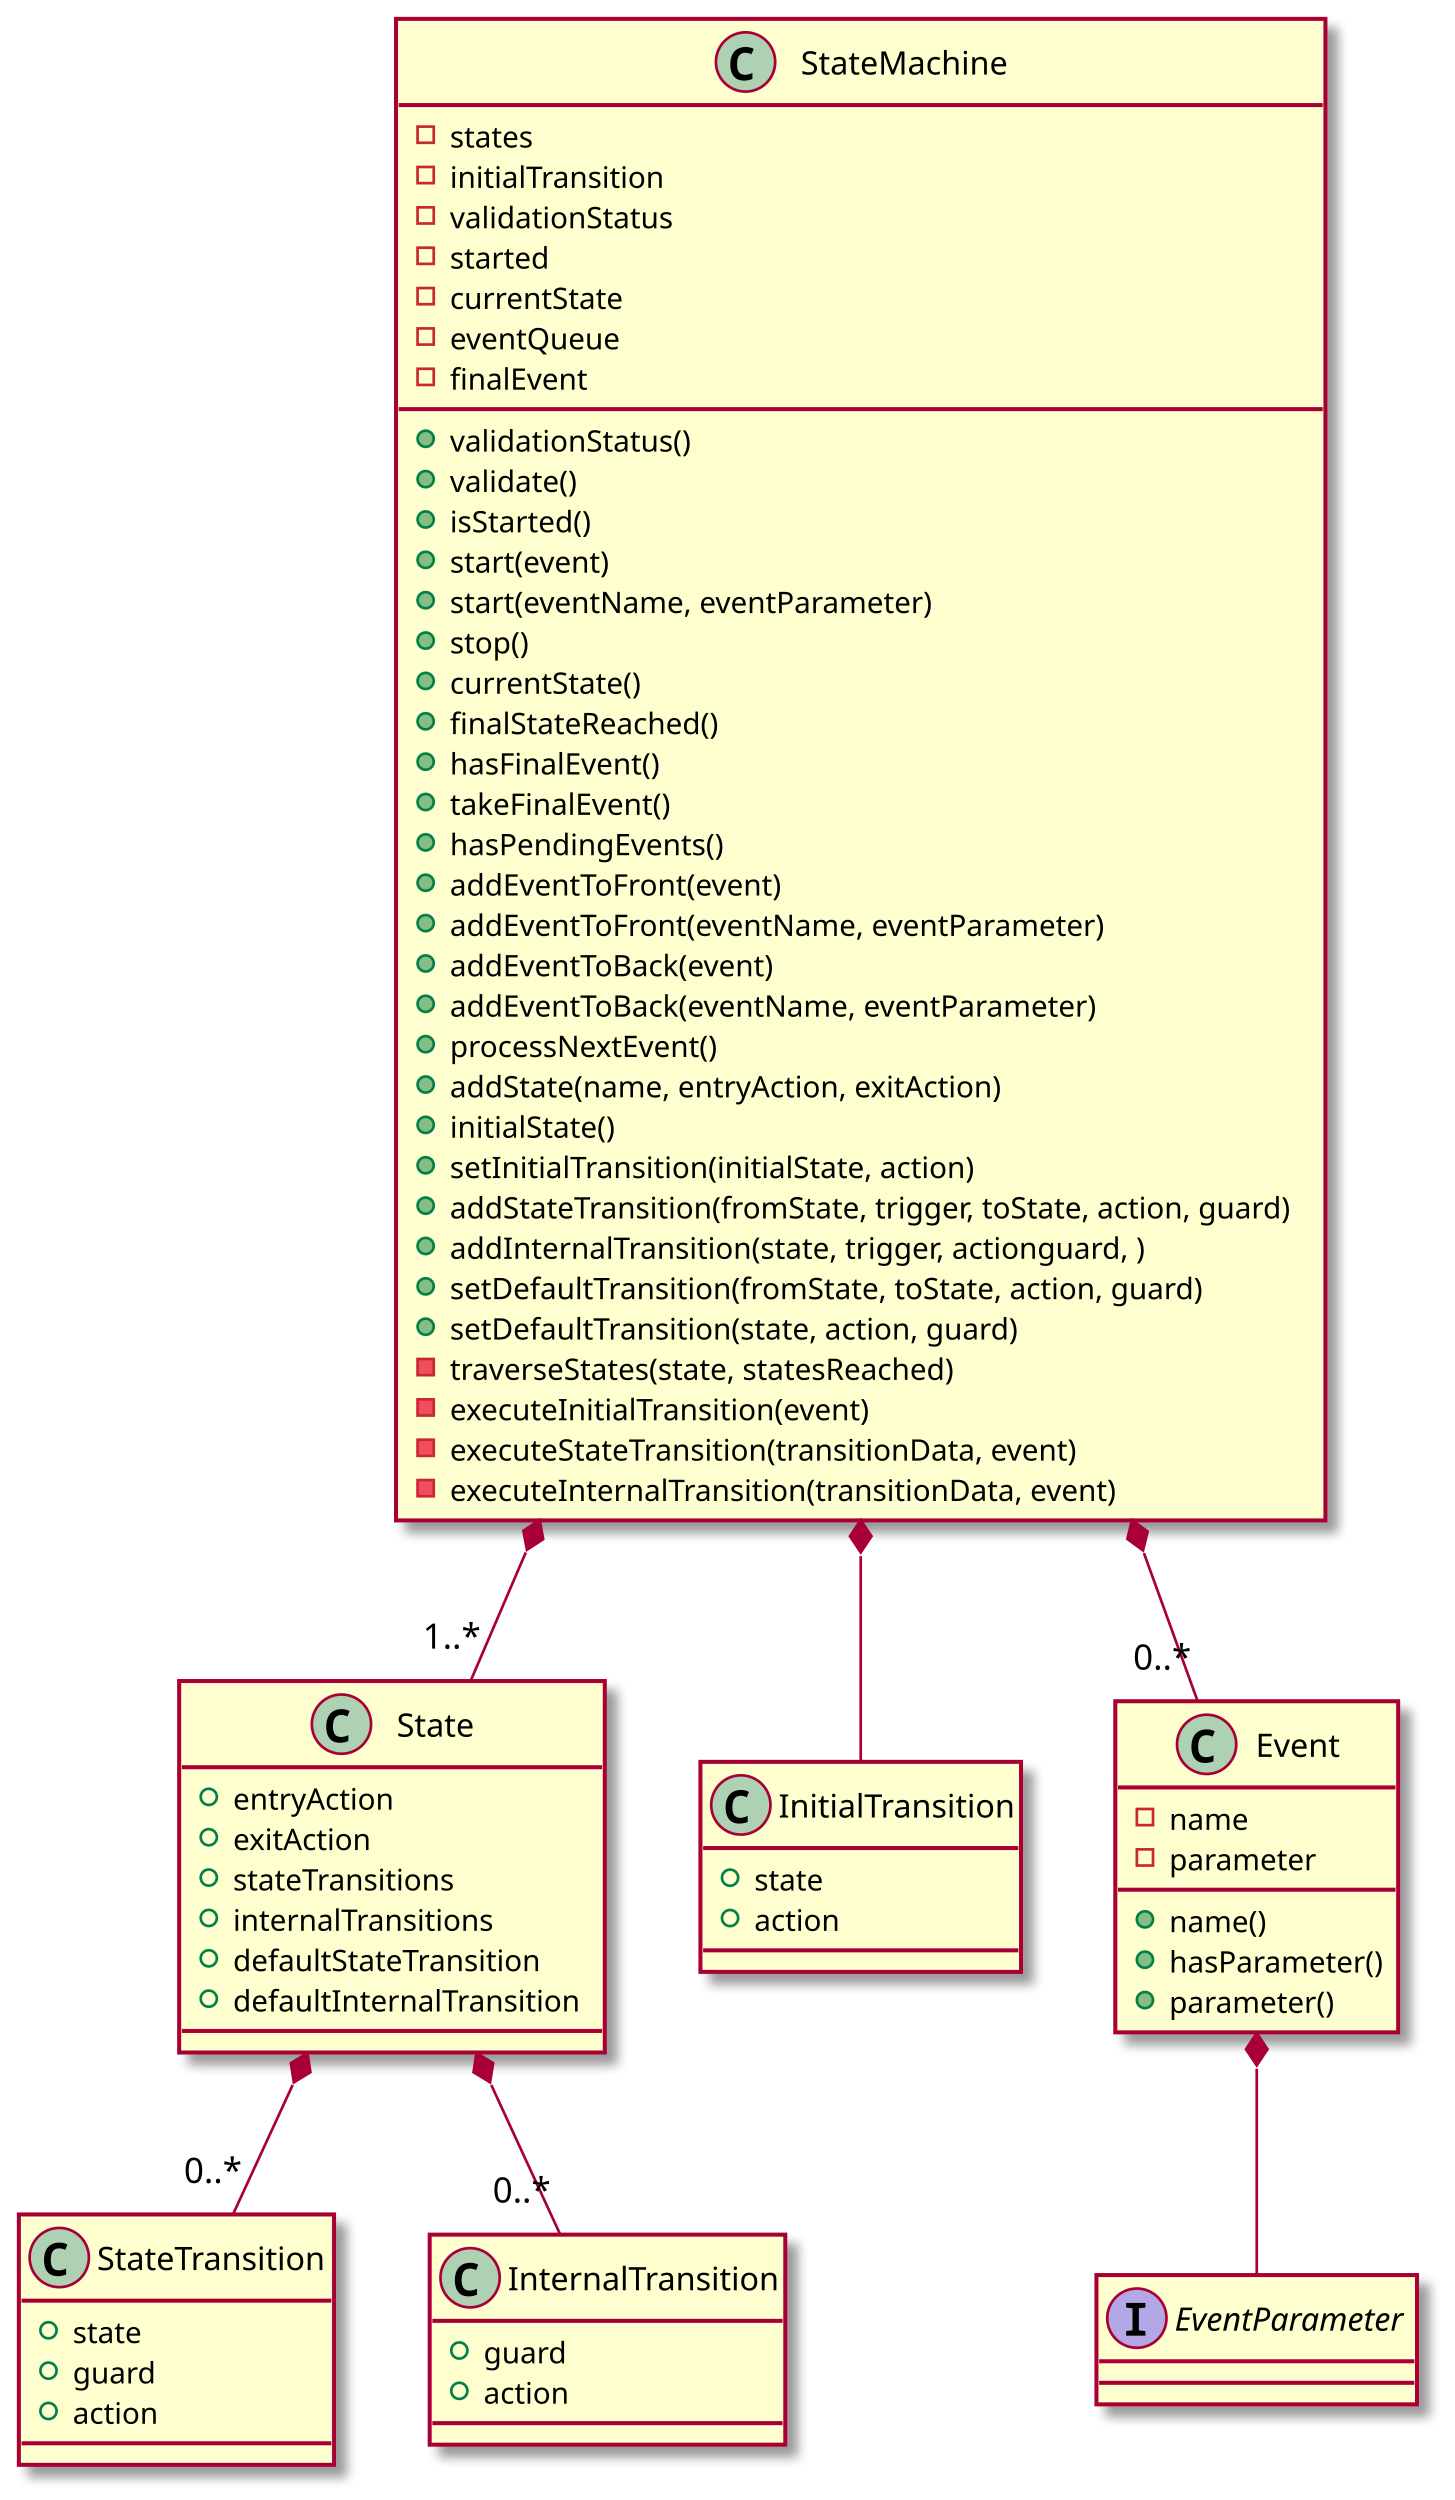
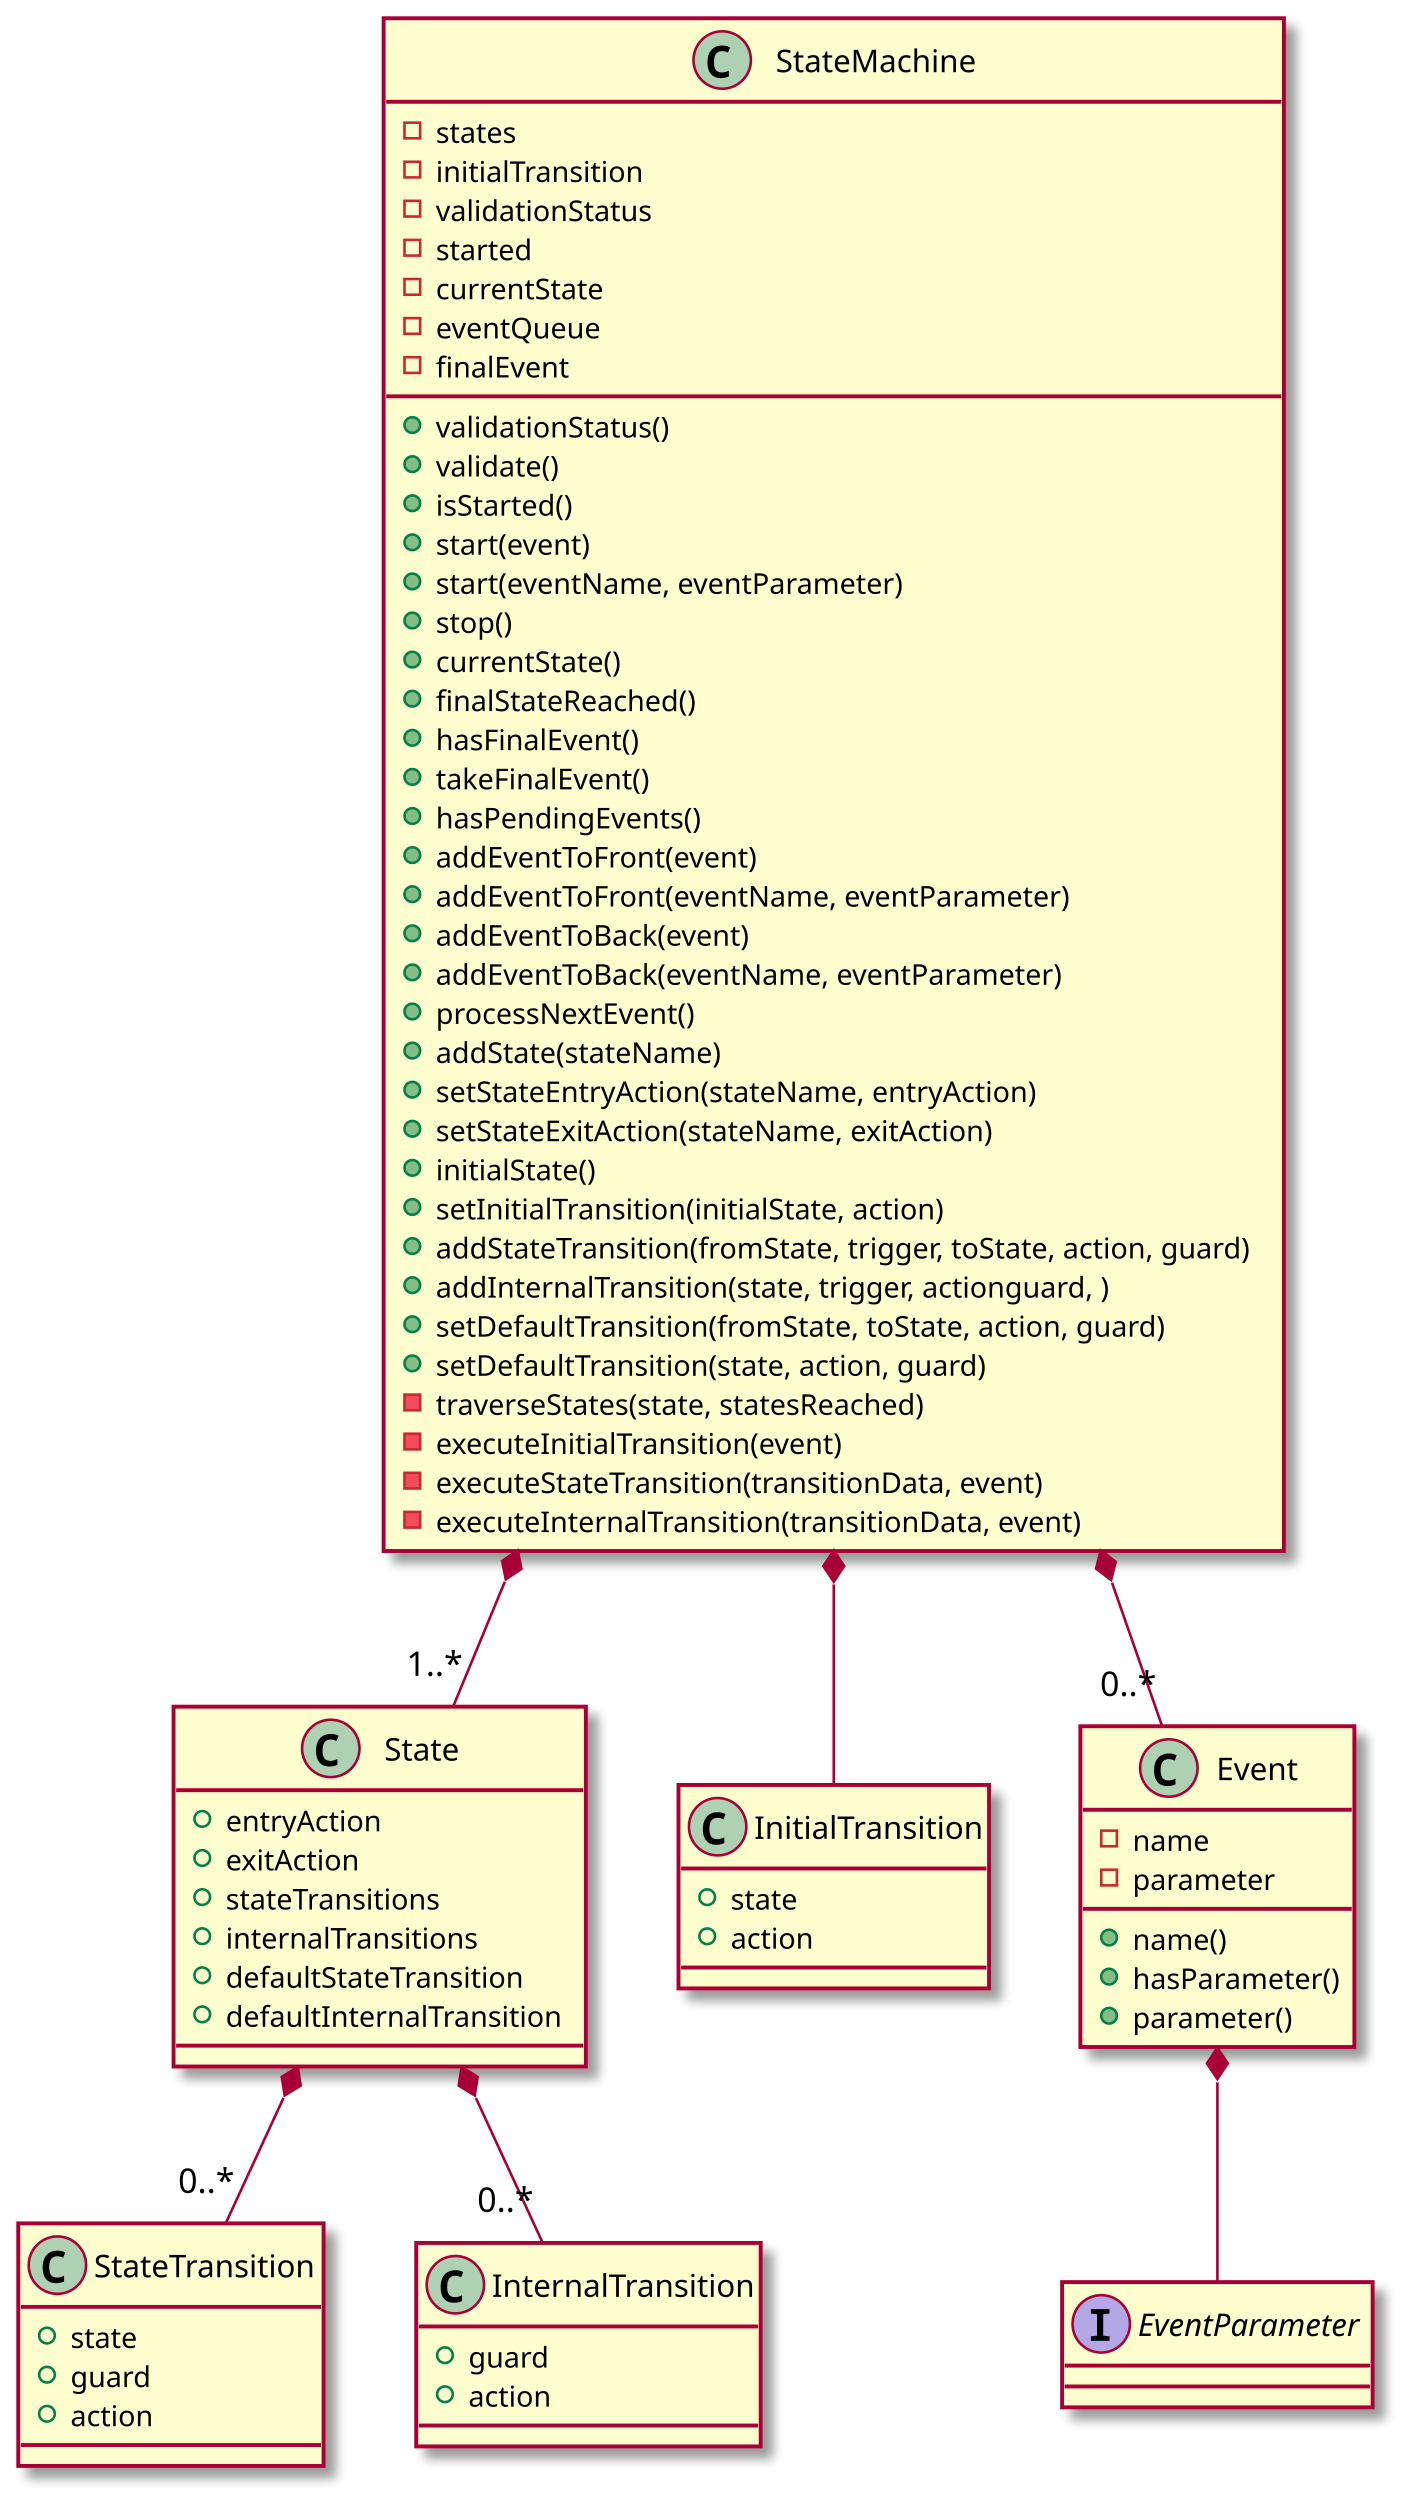
- <svg xmlns="http://www.w3.org/2000/svg" contentScriptType="application/ecmascript" contentStyleType="text/css" height="928px" preserveAspectRatio="none" style="width:540px;height:928px;" version="1.1" viewBox="0 0 540 928" width="540px" zoomAndPan="magnify">
+ <svg xmlns="http://www.w3.org/2000/svg" contentScriptType="application/ecmascript" contentStyleType="text/css" height="958px" preserveAspectRatio="none" style="width:540px;height:958px;" version="1.1" viewBox="0 0 540 958" width="540px" zoomAndPan="magnify">
  <defs>
-     <filter height="300%" id="f1at1z6pu5xuv1" width="300%" x="-1" y="-1">
+     <filter height="300%" id="fbtyl6fvvre0" width="300%" x="-1" y="-1">
      <feGaussianBlur result="blurOut" stdDeviation="2.0" />
      <feColorMatrix in="blurOut" result="blurOut2" type="matrix" values="0 0 0 0 0 0 0 0 0 0 0 0 0 0 0 0 0 0 .4 0" />
      <feOffset dx="4.0" dy="4.0" in="blurOut2" result="blurOut3" />
      <feBlend in="SourceGraphic" in2="blurOut3" mode="normal" />
    </filter>
  </defs>
  <g>
-     <rect codeLine="10" fill="#FEFECE" filter="url(#f1at1z6pu5xuv1)" height="557.384" id="StateMachine" style="stroke:#A80036;stroke-width:1.5;" width="345" x="147" y="7" />
+     <rect codeLine="10" fill="#FEFECE" filter="url(#fbtyl6fvvre0)" height="587.348" id="StateMachine" style="stroke:#A80036;stroke-width:1.5;" width="345" x="147" y="7" />
    <ellipse cx="276.75" cy="23" fill="#ADD1B2" rx="11" ry="11" style="stroke:#A80036;stroke-width:1.0;" />
    <path d="M276.219,29.922 Q274.469,29.922 273.328,29.188 Q272.203,28.438 271.641,27.094 Q271.094,25.734 271.094,23.938 Q271.094,21.906 271.75,20.453 Q272.406,19 273.688,18.219 Q274.969,17.438 276.844,17.438 Q277.734,17.438 278.406,17.625 Q279.078,17.797 279.766,18.141 L278.953,20.156 Q278.328,19.844 277.781,19.719 Q277.25,19.594 276.766,19.594 Q275.594,19.594 274.891,20.125 Q274.188,20.656 273.891,21.609 Q273.594,22.562 273.594,23.828 Q273.594,25.844 274.312,26.812 Q275.031,27.766 276.625,27.766 Q277.219,27.766 277.844,27.609 Q278.469,27.453 279.297,27.078 L279.297,29.297 Q278.562,29.609 277.766,29.766 Q276.984,29.922 276.219,29.922 Z " fill="#000000" />
    <text fill="#000000" font-family="sans-serif" font-size="12" lengthAdjust="spacing" textLength="77" x="297.25" y="27.656">StateMachine</text>
    <line style="stroke:#A80036;stroke-width:1.5;" x1="148" x2="491" y1="39" y2="39" />
    <rect fill="none" height="6" style="stroke:#C82930;stroke-width:1.0;" width="6" x="155" y="47" />
    <text fill="#000000" font-family="sans-serif" font-size="11" lengthAdjust="spacing" textLength="30" x="167" y="54.759">states</text>
    <rect fill="none" height="6" style="stroke:#C82930;stroke-width:1.0;" width="6" x="155" y="61.982" />
    <text fill="#000000" font-family="sans-serif" font-size="11" lengthAdjust="spacing" textLength="82" x="167" y="69.741">initialTransition</text>
    <rect fill="none" height="6" style="stroke:#C82930;stroke-width:1.0;" width="6" x="155" y="76.964" />
    <text fill="#000000" font-family="sans-serif" font-size="11" lengthAdjust="spacing" textLength="84" x="167" y="84.723">validationStatus</text>
    <rect fill="none" height="6" style="stroke:#C82930;stroke-width:1.0;" width="6" x="155" y="91.946" />
    <text fill="#000000" font-family="sans-serif" font-size="11" lengthAdjust="spacing" textLength="37" x="167" y="99.705">started</text>
    <rect fill="none" height="6" style="stroke:#C82930;stroke-width:1.0;" width="6" x="155" y="106.928" />
    <text fill="#000000" font-family="sans-serif" font-size="11" lengthAdjust="spacing" textLength="65" x="167" y="114.686">currentState</text>
    <rect fill="none" height="6" style="stroke:#C82930;stroke-width:1.0;" width="6" x="155" y="121.909" />
    <text fill="#000000" font-family="sans-serif" font-size="11" lengthAdjust="spacing" textLength="64" x="167" y="129.668">eventQueue</text>
    <rect fill="none" height="6" style="stroke:#C82930;stroke-width:1.0;" width="6" x="155" y="136.891" />
    <text fill="#000000" font-family="sans-serif" font-size="11" lengthAdjust="spacing" textLength="52" x="167" y="144.65">finalEvent</text>
    <line style="stroke:#A80036;stroke-width:1.5;" x1="148" x2="491" y1="151.873" y2="151.873" />
    <ellipse cx="158" cy="162.873" fill="#84BE84" rx="3" ry="3" style="stroke:#038048;stroke-width:1.0;" />
    <text fill="#000000" font-family="sans-serif" font-size="11" lengthAdjust="spacing" textLength="90" x="167" y="167.632">validationStatus()</text>
    <ellipse cx="158" cy="177.855" fill="#84BE84" rx="3" ry="3" style="stroke:#038048;stroke-width:1.0;" />
    <text fill="#000000" font-family="sans-serif" font-size="11" lengthAdjust="spacing" textLength="47" x="167" y="182.614">validate()</text>
    <ellipse cx="158" cy="192.837" fill="#84BE84" rx="3" ry="3" style="stroke:#038048;stroke-width:1.0;" />
    <text fill="#000000" font-family="sans-serif" font-size="11" lengthAdjust="spacing" textLength="52" x="167" y="197.596">isStarted()</text>
    <ellipse cx="158" cy="207.819" fill="#84BE84" rx="3" ry="3" style="stroke:#038048;stroke-width:1.0;" />
    <text fill="#000000" font-family="sans-serif" font-size="11" lengthAdjust="spacing" textLength="59" x="167" y="212.578">start(event)</text>
    <ellipse cx="158" cy="222.801" fill="#84BE84" rx="3" ry="3" style="stroke:#038048;stroke-width:1.0;" />
    <text fill="#000000" font-family="sans-serif" font-size="11" lengthAdjust="spacing" textLength="179" x="167" y="227.56">start(eventName, eventParameter)</text>
    <ellipse cx="158" cy="237.783" fill="#84BE84" rx="3" ry="3" style="stroke:#038048;stroke-width:1.0;" />
    <text fill="#000000" font-family="sans-serif" font-size="11" lengthAdjust="spacing" textLength="29" x="167" y="242.542">stop()</text>
    <ellipse cx="158" cy="252.764" fill="#84BE84" rx="3" ry="3" style="stroke:#038048;stroke-width:1.0;" />
    <text fill="#000000" font-family="sans-serif" font-size="11" lengthAdjust="spacing" textLength="71" x="167" y="257.524">currentState()</text>
    <ellipse cx="158" cy="267.746" fill="#84BE84" rx="3" ry="3" style="stroke:#038048;stroke-width:1.0;" />
    <text fill="#000000" font-family="sans-serif" font-size="11" lengthAdjust="spacing" textLength="99" x="167" y="272.505">finalStateReached()</text>
    <ellipse cx="158" cy="282.728" fill="#84BE84" rx="3" ry="3" style="stroke:#038048;stroke-width:1.0;" />
    <text fill="#000000" font-family="sans-serif" font-size="11" lengthAdjust="spacing" textLength="78" x="167" y="287.487">hasFinalEvent()</text>
    <ellipse cx="158" cy="297.71" fill="#84BE84" rx="3" ry="3" style="stroke:#038048;stroke-width:1.0;" />
    <text fill="#000000" font-family="sans-serif" font-size="11" lengthAdjust="spacing" textLength="82" x="167" y="302.469">takeFinalEvent()</text>
    <ellipse cx="158" cy="312.692" fill="#84BE84" rx="3" ry="3" style="stroke:#038048;stroke-width:1.0;" />
    <text fill="#000000" font-family="sans-serif" font-size="11" lengthAdjust="spacing" textLength="102" x="167" y="317.451">hasPendingEvents()</text>
    <ellipse cx="158" cy="327.674" fill="#84BE84" rx="3" ry="3" style="stroke:#038048;stroke-width:1.0;" />
    <text fill="#000000" font-family="sans-serif" font-size="11" lengthAdjust="spacing" textLength="126" x="167" y="332.433">addEventToFront(event)</text>
    <ellipse cx="158" cy="342.656" fill="#84BE84" rx="3" ry="3" style="stroke:#038048;stroke-width:1.0;" />
    <text fill="#000000" font-family="sans-serif" font-size="11" lengthAdjust="spacing" textLength="246" x="167" y="347.415">addEventToFront(eventName, eventParameter)</text>
    <ellipse cx="158" cy="357.638" fill="#84BE84" rx="3" ry="3" style="stroke:#038048;stroke-width:1.0;" />
    <text fill="#000000" font-family="sans-serif" font-size="11" lengthAdjust="spacing" textLength="121" x="167" y="362.397">addEventToBack(event)</text>
    <ellipse cx="158" cy="372.62" fill="#84BE84" rx="3" ry="3" style="stroke:#038048;stroke-width:1.0;" />
    <text fill="#000000" font-family="sans-serif" font-size="11" lengthAdjust="spacing" textLength="241" x="167" y="377.379">addEventToBack(eventName, eventParameter)</text>
    <ellipse cx="158" cy="387.601" fill="#84BE84" rx="3" ry="3" style="stroke:#038048;stroke-width:1.0;" />
    <text fill="#000000" font-family="sans-serif" font-size="11" lengthAdjust="spacing" textLength="99" x="167" y="392.36">processNextEvent()</text>
    <ellipse cx="158" cy="402.583" fill="#84BE84" rx="3" ry="3" style="stroke:#038048;stroke-width:1.0;" />
-     <text fill="#000000" font-family="sans-serif" font-size="11" lengthAdjust="spacing" textLength="206" x="167" y="407.342">addState(name, entryAction, exitAction)</text>
+     <text fill="#000000" font-family="sans-serif" font-size="11" lengthAdjust="spacing" textLength="107" x="167" y="407.342">addState(stateName)</text>
    <ellipse cx="158" cy="417.565" fill="#84BE84" rx="3" ry="3" style="stroke:#038048;stroke-width:1.0;" />
-     <text fill="#000000" font-family="sans-serif" font-size="11" lengthAdjust="spacing" textLength="61" x="167" y="422.324">initialState()</text>
+     <text fill="#000000" font-family="sans-serif" font-size="11" lengthAdjust="spacing" textLength="230" x="167" y="422.324">setStateEntryAction(stateName, entryAction)</text>
    <ellipse cx="158" cy="432.547" fill="#84BE84" rx="3" ry="3" style="stroke:#038048;stroke-width:1.0;" />
-     <text fill="#000000" font-family="sans-serif" font-size="11" lengthAdjust="spacing" textLength="197" x="167" y="437.306">setInitialTransition(initialState, action)</text>
+     <text fill="#000000" font-family="sans-serif" font-size="11" lengthAdjust="spacing" textLength="212" x="167" y="437.306">setStateExitAction(stateName, exitAction)</text>
    <ellipse cx="158" cy="447.529" fill="#84BE84" rx="3" ry="3" style="stroke:#038048;stroke-width:1.0;" />
-     <text fill="#000000" font-family="sans-serif" font-size="11" lengthAdjust="spacing" textLength="319" x="167" y="452.288">addStateTransition(fromState, trigger, toState, action, guard)</text>
+     <text fill="#000000" font-family="sans-serif" font-size="11" lengthAdjust="spacing" textLength="61" x="167" y="452.288">initialState()</text>
    <ellipse cx="158" cy="462.511" fill="#84BE84" rx="3" ry="3" style="stroke:#038048;stroke-width:1.0;" />
-     <text fill="#000000" font-family="sans-serif" font-size="11" lengthAdjust="spacing" textLength="265" x="167" y="467.27">addInternalTransition(state, trigger, actionguard, )</text>
+     <text fill="#000000" font-family="sans-serif" font-size="11" lengthAdjust="spacing" textLength="197" x="167" y="467.27">setInitialTransition(initialState, action)</text>
    <ellipse cx="158" cy="477.493" fill="#84BE84" rx="3" ry="3" style="stroke:#038048;stroke-width:1.0;" />
-     <text fill="#000000" font-family="sans-serif" font-size="11" lengthAdjust="spacing" textLength="283" x="167" y="482.252">setDefaultTransition(fromState, toState, action, guard)</text>
+     <text fill="#000000" font-family="sans-serif" font-size="11" lengthAdjust="spacing" textLength="319" x="167" y="482.252">addStateTransition(fromState, trigger, toState, action, guard)</text>
    <ellipse cx="158" cy="492.475" fill="#84BE84" rx="3" ry="3" style="stroke:#038048;stroke-width:1.0;" />
-     <text fill="#000000" font-family="sans-serif" font-size="11" lengthAdjust="spacing" textLength="213" x="167" y="497.234">setDefaultTransition(state, action, guard)</text>
-     <rect fill="#F24D5C" height="6" style="stroke:#C82930;stroke-width:1.0;" width="6" x="155" y="504.457" />
-     <text fill="#000000" font-family="sans-serif" font-size="11" lengthAdjust="spacing" textLength="185" x="167" y="512.216">traverseStates(state, statesReached)</text>
-     <rect fill="#F24D5C" height="6" style="stroke:#C82930;stroke-width:1.0;" width="6" x="155" y="519.438" />
-     <text fill="#000000" font-family="sans-serif" font-size="11" lengthAdjust="spacing" textLength="158" x="167" y="527.197">executeInitialTransition(event)</text>
+     <text fill="#000000" font-family="sans-serif" font-size="11" lengthAdjust="spacing" textLength="265" x="167" y="497.234">addInternalTransition(state, trigger, actionguard, )</text>
+     <ellipse cx="158" cy="507.457" fill="#84BE84" rx="3" ry="3" style="stroke:#038048;stroke-width:1.0;" />
+     <text fill="#000000" font-family="sans-serif" font-size="11" lengthAdjust="spacing" textLength="283" x="167" y="512.216">setDefaultTransition(fromState, toState, action, guard)</text>
+     <ellipse cx="158" cy="522.438" fill="#84BE84" rx="3" ry="3" style="stroke:#038048;stroke-width:1.0;" />
+     <text fill="#000000" font-family="sans-serif" font-size="11" lengthAdjust="spacing" textLength="213" x="167" y="527.197">setDefaultTransition(state, action, guard)</text>
    <rect fill="#F24D5C" height="6" style="stroke:#C82930;stroke-width:1.0;" width="6" x="155" y="534.42" />
-     <text fill="#000000" font-family="sans-serif" font-size="11" lengthAdjust="spacing" textLength="235" x="167" y="542.179">executeStateTransition(transitionData, event)</text>
+     <text fill="#000000" font-family="sans-serif" font-size="11" lengthAdjust="spacing" textLength="185" x="167" y="542.179">traverseStates(state, statesReached)</text>
    <rect fill="#F24D5C" height="6" style="stroke:#C82930;stroke-width:1.0;" width="6" x="155" y="549.402" />
-     <text fill="#000000" font-family="sans-serif" font-size="11" lengthAdjust="spacing" textLength="251" x="167" y="557.161">executeInternalTransition(transitionData, event)</text>
-     <rect codeLine="48" fill="#FEFECE" filter="url(#f1at1z6pu5xuv1)" height="137.891" id="State" style="stroke:#A80036;stroke-width:1.5;" width="158" x="66.5" y="624" />
-     <ellipse cx="126.75" cy="640" fill="#ADD1B2" rx="11" ry="11" style="stroke:#A80036;stroke-width:1.0;" />
-     <path d="M126.219,646.922 Q124.469,646.922 123.328,646.188 Q122.203,645.438 121.641,644.094 Q121.094,642.734 121.094,640.938 Q121.094,638.906 121.75,637.453 Q122.406,636 123.688,635.219 Q124.969,634.438 126.844,634.438 Q127.734,634.438 128.406,634.625 Q129.078,634.797 129.766,635.141 L128.953,637.156 Q128.328,636.844 127.781,636.719 Q127.25,636.594 126.766,636.594 Q125.594,636.594 124.891,637.125 Q124.188,637.656 123.891,638.609 Q123.594,639.562 123.594,640.828 Q123.594,642.844 124.312,643.812 Q125.031,644.766 126.625,644.766 Q127.219,644.766 127.844,644.609 Q128.469,644.453 129.297,644.078 L129.297,646.297 Q128.562,646.609 127.766,646.766 Q126.984,646.922 126.219,646.922 Z " fill="#000000" />
-     <text fill="#000000" font-family="sans-serif" font-size="12" lengthAdjust="spacing" textLength="29" x="147.25" y="644.656">State</text>
-     <line style="stroke:#A80036;stroke-width:1.5;" x1="67.5" x2="223.5" y1="656" y2="656" />
-     <ellipse cx="77.5" cy="667" fill="none" rx="3" ry="3" style="stroke:#038048;stroke-width:1.0;" />
-     <text fill="#000000" font-family="sans-serif" font-size="11" lengthAdjust="spacing" textLength="61" x="86.5" y="671.759">entryAction</text>
-     <ellipse cx="77.5" cy="681.982" fill="none" rx="3" ry="3" style="stroke:#038048;stroke-width:1.0;" />
-     <text fill="#000000" font-family="sans-serif" font-size="11" lengthAdjust="spacing" textLength="52" x="86.5" y="686.741">exitAction</text>
-     <ellipse cx="77.5" cy="696.964" fill="none" rx="3" ry="3" style="stroke:#038048;stroke-width:1.0;" />
-     <text fill="#000000" font-family="sans-serif" font-size="11" lengthAdjust="spacing" textLength="83" x="86.5" y="701.723">stateTransitions</text>
-     <ellipse cx="77.5" cy="711.946" fill="none" rx="3" ry="3" style="stroke:#038048;stroke-width:1.0;" />
-     <text fill="#000000" font-family="sans-serif" font-size="11" lengthAdjust="spacing" textLength="99" x="86.5" y="716.705">internalTransitions</text>
-     <ellipse cx="77.5" cy="726.928" fill="none" rx="3" ry="3" style="stroke:#038048;stroke-width:1.0;" />
-     <text fill="#000000" font-family="sans-serif" font-size="11" lengthAdjust="spacing" textLength="116" x="86.5" y="731.687">defaultStateTransition</text>
-     <ellipse cx="77.5" cy="741.909" fill="none" rx="3" ry="3" style="stroke:#038048;stroke-width:1.0;" />
-     <text fill="#000000" font-family="sans-serif" font-size="11" lengthAdjust="spacing" textLength="132" x="86.5" y="746.668">defaultInternalTransition</text>
-     <line style="stroke:#A80036;stroke-width:1.5;" x1="67.5" x2="223.5" y1="753.891" y2="753.891" />
-     <rect codeLine="57" fill="#FEFECE" filter="url(#f1at1z6pu5xuv1)" height="77.964" id="InitialTransition" style="stroke:#A80036;stroke-width:1.5;" width="119" x="260" y="654" />
-     <ellipse cx="275" cy="670" fill="#ADD1B2" rx="11" ry="11" style="stroke:#A80036;stroke-width:1.0;" />
-     <path d="M274.469,676.922 Q272.719,676.922 271.578,676.188 Q270.453,675.438 269.891,674.094 Q269.344,672.734 269.344,670.938 Q269.344,668.906 270,667.453 Q270.656,666 271.938,665.219 Q273.219,664.438 275.094,664.438 Q275.984,664.438 276.656,664.625 Q277.328,664.797 278.016,665.141 L277.203,667.156 Q276.578,666.844 276.031,666.719 Q275.5,666.594 275.016,666.594 Q273.844,666.594 273.141,667.125 Q272.438,667.656 272.141,668.609 Q271.844,669.562 271.844,670.828 Q271.844,672.844 272.562,673.812 Q273.281,674.766 274.875,674.766 Q275.469,674.766 276.094,674.609 Q276.719,674.453 277.547,674.078 L277.547,676.297 Q276.812,676.609 276.016,676.766 Q275.234,676.922 274.469,676.922 Z " fill="#000000" />
-     <text fill="#000000" font-family="sans-serif" font-size="12" lengthAdjust="spacing" textLength="87" x="289" y="674.656">InitialTransition</text>
-     <line style="stroke:#A80036;stroke-width:1.5;" x1="261" x2="378" y1="686" y2="686" />
-     <ellipse cx="271" cy="697" fill="none" rx="3" ry="3" style="stroke:#038048;stroke-width:1.0;" />
-     <text fill="#000000" font-family="sans-serif" font-size="11" lengthAdjust="spacing" textLength="25" x="280" y="701.759">state</text>
-     <ellipse cx="271" cy="711.982" fill="none" rx="3" ry="3" style="stroke:#038048;stroke-width:1.0;" />
-     <text fill="#000000" font-family="sans-serif" font-size="11" lengthAdjust="spacing" textLength="32" x="280" y="716.741">action</text>
-     <line style="stroke:#A80036;stroke-width:1.5;" x1="261" x2="378" y1="723.964" y2="723.964" />
-     <rect codeLine="73" fill="#FEFECE" filter="url(#f1at1z6pu5xuv1)" height="122.909" id="Event" style="stroke:#A80036;stroke-width:1.5;" width="105" x="414" y="631.5" />
-     <ellipse cx="447.9" cy="647.5" fill="#ADD1B2" rx="11" ry="11" style="stroke:#A80036;stroke-width:1.0;" />
-     <path d="M447.369,654.422 Q445.619,654.422 444.478,653.688 Q443.353,652.938 442.791,651.594 Q442.244,650.234 442.244,648.438 Q442.244,646.406 442.9,644.953 Q443.556,643.5 444.837,642.719 Q446.119,641.938 447.994,641.938 Q448.884,641.938 449.556,642.125 Q450.228,642.297 450.916,642.641 L450.103,644.656 Q449.478,644.344 448.931,644.219 Q448.4,644.094 447.916,644.094 Q446.744,644.094 446.041,644.625 Q445.337,645.156 445.041,646.109 Q444.744,647.062 444.744,648.328 Q444.744,650.344 445.462,651.312 Q446.181,652.266 447.775,652.266 Q448.369,652.266 448.994,652.109 Q449.619,651.953 450.447,651.578 L450.447,653.797 Q449.712,654.109 448.916,654.266 Q448.134,654.422 447.369,654.422 Z " fill="#000000" />
-     <text fill="#000000" font-family="sans-serif" font-size="12" lengthAdjust="spacing" textLength="31" x="466.1" y="652.156">Event</text>
-     <line style="stroke:#A80036;stroke-width:1.5;" x1="415" x2="518" y1="663.5" y2="663.5" />
-     <rect fill="none" height="6" style="stroke:#C82930;stroke-width:1.0;" width="6" x="422" y="671.5" />
-     <text fill="#000000" font-family="sans-serif" font-size="11" lengthAdjust="spacing" textLength="29" x="434" y="679.259">name</text>
-     <rect fill="none" height="6" style="stroke:#C82930;stroke-width:1.0;" width="6" x="422" y="686.482" />
-     <text fill="#000000" font-family="sans-serif" font-size="11" lengthAdjust="spacing" textLength="55" x="434" y="694.241">parameter</text>
-     <line style="stroke:#A80036;stroke-width:1.5;" x1="415" x2="518" y1="701.464" y2="701.464" />
-     <ellipse cx="425" cy="712.464" fill="#84BE84" rx="3" ry="3" style="stroke:#038048;stroke-width:1.0;" />
-     <text fill="#000000" font-family="sans-serif" font-size="11" lengthAdjust="spacing" textLength="35" x="434" y="717.223">name()</text>
-     <ellipse cx="425" cy="727.446" fill="#84BE84" rx="3" ry="3" style="stroke:#038048;stroke-width:1.0;" />
-     <text fill="#000000" font-family="sans-serif" font-size="11" lengthAdjust="spacing" textLength="79" x="434" y="732.205">hasParameter()</text>
-     <ellipse cx="425" cy="742.428" fill="#84BE84" rx="3" ry="3" style="stroke:#038048;stroke-width:1.0;" />
-     <text fill="#000000" font-family="sans-serif" font-size="11" lengthAdjust="spacing" textLength="61" x="434" y="747.187">parameter()</text>
-     <rect codeLine="62" fill="#FEFECE" filter="url(#f1at1z6pu5xuv1)" height="92.946" id="StateTransition" style="stroke:#A80036;stroke-width:1.5;" width="117" x="7" y="822" />
-     <ellipse cx="22" cy="838" fill="#ADD1B2" rx="11" ry="11" style="stroke:#A80036;stroke-width:1.0;" />
-     <path d="M21.469,844.922 Q19.719,844.922 18.578,844.188 Q17.453,843.438 16.891,842.094 Q16.344,840.734 16.344,838.938 Q16.344,836.906 17,835.453 Q17.656,834 18.938,833.219 Q20.219,832.438 22.094,832.438 Q22.984,832.438 23.656,832.625 Q24.328,832.797 25.016,833.141 L24.203,835.156 Q23.578,834.844 23.031,834.719 Q22.5,834.594 22.016,834.594 Q20.844,834.594 20.141,835.125 Q19.438,835.656 19.141,836.609 Q18.844,837.562 18.844,838.828 Q18.844,840.844 19.562,841.812 Q20.281,842.766 21.875,842.766 Q22.469,842.766 23.094,842.609 Q23.719,842.453 24.547,842.078 L24.547,844.297 Q23.812,844.609 23.016,844.766 Q22.234,844.922 21.469,844.922 Z " fill="#000000" />
-     <text fill="#000000" font-family="sans-serif" font-size="12" lengthAdjust="spacing" textLength="85" x="36" y="842.656">StateTransition</text>
-     <line style="stroke:#A80036;stroke-width:1.5;" x1="8" x2="123" y1="854" y2="854" />
-     <ellipse cx="18" cy="865" fill="none" rx="3" ry="3" style="stroke:#038048;stroke-width:1.0;" />
-     <text fill="#000000" font-family="sans-serif" font-size="11" lengthAdjust="spacing" textLength="25" x="27" y="869.759">state</text>
-     <ellipse cx="18" cy="879.982" fill="none" rx="3" ry="3" style="stroke:#038048;stroke-width:1.0;" />
-     <text fill="#000000" font-family="sans-serif" font-size="11" lengthAdjust="spacing" textLength="32" x="27" y="884.741">guard</text>
-     <ellipse cx="18" cy="894.964" fill="none" rx="3" ry="3" style="stroke:#038048;stroke-width:1.0;" />
-     <text fill="#000000" font-family="sans-serif" font-size="11" lengthAdjust="spacing" textLength="32" x="27" y="899.723">action</text>
-     <line style="stroke:#A80036;stroke-width:1.5;" x1="8" x2="123" y1="906.946" y2="906.946" />
-     <rect codeLine="68" fill="#FEFECE" filter="url(#f1at1z6pu5xuv1)" height="77.964" id="InternalTransition" style="stroke:#A80036;stroke-width:1.5;" width="132" x="159.5" y="829.5" />
-     <ellipse cx="174.5" cy="845.5" fill="#ADD1B2" rx="11" ry="11" style="stroke:#A80036;stroke-width:1.0;" />
-     <path d="M173.969,852.422 Q172.219,852.422 171.078,851.688 Q169.953,850.938 169.391,849.594 Q168.844,848.234 168.844,846.438 Q168.844,844.406 169.5,842.953 Q170.156,841.5 171.438,840.719 Q172.719,839.938 174.594,839.938 Q175.484,839.938 176.156,840.125 Q176.828,840.297 177.516,840.641 L176.703,842.656 Q176.078,842.344 175.531,842.219 Q175,842.094 174.516,842.094 Q173.344,842.094 172.641,842.625 Q171.938,843.156 171.641,844.109 Q171.344,845.062 171.344,846.328 Q171.344,848.344 172.062,849.312 Q172.781,850.266 174.375,850.266 Q174.969,850.266 175.594,850.109 Q176.219,849.953 177.047,849.578 L177.047,851.797 Q176.312,852.109 175.516,852.266 Q174.734,852.422 173.969,852.422 Z " fill="#000000" />
-     <text fill="#000000" font-family="sans-serif" font-size="12" lengthAdjust="spacing" textLength="100" x="188.5" y="850.156">InternalTransition</text>
-     <line style="stroke:#A80036;stroke-width:1.5;" x1="160.5" x2="290.5" y1="861.5" y2="861.5" />
-     <ellipse cx="170.5" cy="872.5" fill="none" rx="3" ry="3" style="stroke:#038048;stroke-width:1.0;" />
-     <text fill="#000000" font-family="sans-serif" font-size="11" lengthAdjust="spacing" textLength="32" x="179.5" y="877.259">guard</text>
-     <ellipse cx="170.5" cy="887.482" fill="none" rx="3" ry="3" style="stroke:#038048;stroke-width:1.0;" />
-     <text fill="#000000" font-family="sans-serif" font-size="11" lengthAdjust="spacing" textLength="32" x="179.5" y="892.241">action</text>
-     <line style="stroke:#A80036;stroke-width:1.5;" x1="160.5" x2="290.5" y1="899.464" y2="899.464" />
-     <rect codeLine="82" fill="#FEFECE" filter="url(#f1at1z6pu5xuv1)" height="48" id="EventParameter" style="stroke:#A80036;stroke-width:1.5;" width="119" x="407" y="844.5" />
-     <ellipse cx="422" cy="860.5" fill="#B4A7E5" rx="11" ry="11" style="stroke:#A80036;stroke-width:1.0;" />
-     <path d="M418.031,867 L418.031,865.297 L420.391,865.031 L420.391,856.828 L418.031,856.562 L418.031,854.859 L425.172,854.859 L425.172,856.562 L422.75,856.828 L422.75,865.031 L425.172,865.297 L425.172,867 L418.031,867 Z " fill="#000000" />
-     <text fill="#000000" font-family="sans-serif" font-size="12" font-style="italic" lengthAdjust="spacing" textLength="87" x="436" y="865.156">EventParameter</text>
-     <line style="stroke:#A80036;stroke-width:1.5;" x1="408" x2="525" y1="876.5" y2="876.5" />
-     <line style="stroke:#A80036;stroke-width:1.5;" x1="408" x2="525" y1="884.5" y2="884.5" />
-     <path codeLine="1" d="M195.16,576.28 C187.8,593.42 180.88,609.54 174.68,623.99 " fill="none" id="StateMachine-backto-State" style="stroke:#A80036;stroke-width:1.0;" />
-     <polygon fill="#A80036" points="200.32,564.25,194.281,568.191,195.596,575.281,201.635,571.34,200.32,564.25" style="stroke:#A80036;stroke-width:1.0;" />
-     <text fill="#000000" font-family="sans-serif" font-size="13" lengthAdjust="spacing" textLength="20" x="156.898" y="611.972">1..*</text>
-     <path codeLine="2" d="M319.5,577.64 C319.5,607.35 319.5,633.92 319.5,653.94 " fill="none" id="StateMachine-backto-InitialTransition" style="stroke:#A80036;stroke-width:1.0;" />
-     <polygon fill="#A80036" points="319.5,564.25,315.5,570.25,319.5,576.25,323.5,570.25,319.5,564.25" style="stroke:#A80036;stroke-width:1.0;" />
-     <path codeLine="3" d="M424.64,576.54 C431.9,596.56 438.65,615.17 444.52,631.36 " fill="none" id="StateMachine-backto-Event" style="stroke:#A80036;stroke-width:1.0;" />
-     <polygon fill="#A80036" points="420.19,564.25,418.479,571.255,424.288,575.529,425.998,568.523,420.19,564.25" style="stroke:#A80036;stroke-width:1.0;" />
-     <text fill="#000000" font-family="sans-serif" font-size="13" lengthAdjust="spacing" textLength="20" x="420.622" y="619.757">0..*</text>
-     <path codeLine="5" d="M108.64,773.94 C101.07,790.35 93.35,807.1 86.57,821.8 " fill="none" id="State-backto-StateTransition" style="stroke:#A80036;stroke-width:1.0;" />
-     <polygon fill="#A80036" points="114.11,762.07,107.965,765.843,109.084,772.967,115.229,769.194,114.11,762.07" style="stroke:#A80036;stroke-width:1.0;" />
-     <text fill="#000000" font-family="sans-serif" font-size="13" lengthAdjust="spacing" textLength="20" x="68.265" y="810.303">0..*</text>
-     <path codeLine="6" d="M182.36,773.95 C191.23,793.17 200.29,812.83 207.81,829.14 " fill="none" id="State-backto-InternalTransition" style="stroke:#A80036;stroke-width:1.0;" />
-     <polygon fill="#A80036" points="176.89,762.07,175.771,769.194,181.916,772.967,183.035,765.843,176.89,762.07" style="stroke:#A80036;stroke-width:1.0;" />
-     <text fill="#000000" font-family="sans-serif" font-size="13" lengthAdjust="spacing" textLength="20" x="182.878" y="817.578">0..*</text>
-     <path codeLine="8" d="M466.5,767.95 C466.5,795.36 466.5,824.51 466.5,844.13 " fill="none" id="Event-backto-EventParameter" style="stroke:#A80036;stroke-width:1.0;" />
-     <polygon fill="#A80036" points="466.5,754.68,462.5,760.68,466.5,766.68,470.5,760.68,466.5,754.68" style="stroke:#A80036;stroke-width:1.0;" />
+     <text fill="#000000" font-family="sans-serif" font-size="11" lengthAdjust="spacing" textLength="158" x="167" y="557.161">executeInitialTransition(event)</text>
+     <rect fill="#F24D5C" height="6" style="stroke:#C82930;stroke-width:1.0;" width="6" x="155" y="564.384" />
+     <text fill="#000000" font-family="sans-serif" font-size="11" lengthAdjust="spacing" textLength="235" x="167" y="572.143">executeStateTransition(transitionData, event)</text>
+     <rect fill="#F24D5C" height="6" style="stroke:#C82930;stroke-width:1.0;" width="6" x="155" y="579.366" />
+     <text fill="#000000" font-family="sans-serif" font-size="11" lengthAdjust="spacing" textLength="251" x="167" y="587.125">executeInternalTransition(transitionData, event)</text>
+     <rect codeLine="50" fill="#FEFECE" filter="url(#fbtyl6fvvre0)" height="137.891" id="State" style="stroke:#A80036;stroke-width:1.5;" width="158" x="66.5" y="654" />
+     <ellipse cx="126.75" cy="670" fill="#ADD1B2" rx="11" ry="11" style="stroke:#A80036;stroke-width:1.0;" />
+     <path d="M126.219,676.922 Q124.469,676.922 123.328,676.188 Q122.203,675.438 121.641,674.094 Q121.094,672.734 121.094,670.938 Q121.094,668.906 121.75,667.453 Q122.406,666 123.688,665.219 Q124.969,664.438 126.844,664.438 Q127.734,664.438 128.406,664.625 Q129.078,664.797 129.766,665.141 L128.953,667.156 Q128.328,666.844 127.781,666.719 Q127.25,666.594 126.766,666.594 Q125.594,666.594 124.891,667.125 Q124.188,667.656 123.891,668.609 Q123.594,669.562 123.594,670.828 Q123.594,672.844 124.312,673.812 Q125.031,674.766 126.625,674.766 Q127.219,674.766 127.844,674.609 Q128.469,674.453 129.297,674.078 L129.297,676.297 Q128.562,676.609 127.766,676.766 Q126.984,676.922 126.219,676.922 Z " fill="#000000" />
+     <text fill="#000000" font-family="sans-serif" font-size="12" lengthAdjust="spacing" textLength="29" x="147.25" y="674.656">State</text>
+     <line style="stroke:#A80036;stroke-width:1.5;" x1="67.5" x2="223.5" y1="686" y2="686" />
+     <ellipse cx="77.5" cy="697" fill="none" rx="3" ry="3" style="stroke:#038048;stroke-width:1.0;" />
+     <text fill="#000000" font-family="sans-serif" font-size="11" lengthAdjust="spacing" textLength="61" x="86.5" y="701.759">entryAction</text>
+     <ellipse cx="77.5" cy="711.982" fill="none" rx="3" ry="3" style="stroke:#038048;stroke-width:1.0;" />
+     <text fill="#000000" font-family="sans-serif" font-size="11" lengthAdjust="spacing" textLength="52" x="86.5" y="716.741">exitAction</text>
+     <ellipse cx="77.5" cy="726.964" fill="none" rx="3" ry="3" style="stroke:#038048;stroke-width:1.0;" />
+     <text fill="#000000" font-family="sans-serif" font-size="11" lengthAdjust="spacing" textLength="83" x="86.5" y="731.723">stateTransitions</text>
+     <ellipse cx="77.5" cy="741.946" fill="none" rx="3" ry="3" style="stroke:#038048;stroke-width:1.0;" />
+     <text fill="#000000" font-family="sans-serif" font-size="11" lengthAdjust="spacing" textLength="99" x="86.5" y="746.705">internalTransitions</text>
+     <ellipse cx="77.5" cy="756.928" fill="none" rx="3" ry="3" style="stroke:#038048;stroke-width:1.0;" />
+     <text fill="#000000" font-family="sans-serif" font-size="11" lengthAdjust="spacing" textLength="116" x="86.5" y="761.687">defaultStateTransition</text>
+     <ellipse cx="77.5" cy="771.909" fill="none" rx="3" ry="3" style="stroke:#038048;stroke-width:1.0;" />
+     <text fill="#000000" font-family="sans-serif" font-size="11" lengthAdjust="spacing" textLength="132" x="86.5" y="776.668">defaultInternalTransition</text>
+     <line style="stroke:#A80036;stroke-width:1.5;" x1="67.5" x2="223.5" y1="783.891" y2="783.891" />
+     <rect codeLine="59" fill="#FEFECE" filter="url(#fbtyl6fvvre0)" height="77.964" id="InitialTransition" style="stroke:#A80036;stroke-width:1.5;" width="119" x="260" y="684" />
+     <ellipse cx="275" cy="700" fill="#ADD1B2" rx="11" ry="11" style="stroke:#A80036;stroke-width:1.0;" />
+     <path d="M274.469,706.922 Q272.719,706.922 271.578,706.188 Q270.453,705.438 269.891,704.094 Q269.344,702.734 269.344,700.938 Q269.344,698.906 270,697.453 Q270.656,696 271.938,695.219 Q273.219,694.438 275.094,694.438 Q275.984,694.438 276.656,694.625 Q277.328,694.797 278.016,695.141 L277.203,697.156 Q276.578,696.844 276.031,696.719 Q275.5,696.594 275.016,696.594 Q273.844,696.594 273.141,697.125 Q272.438,697.656 272.141,698.609 Q271.844,699.562 271.844,700.828 Q271.844,702.844 272.562,703.812 Q273.281,704.766 274.875,704.766 Q275.469,704.766 276.094,704.609 Q276.719,704.453 277.547,704.078 L277.547,706.297 Q276.812,706.609 276.016,706.766 Q275.234,706.922 274.469,706.922 Z " fill="#000000" />
+     <text fill="#000000" font-family="sans-serif" font-size="12" lengthAdjust="spacing" textLength="87" x="289" y="704.656">InitialTransition</text>
+     <line style="stroke:#A80036;stroke-width:1.5;" x1="261" x2="378" y1="716" y2="716" />
+     <ellipse cx="271" cy="727" fill="none" rx="3" ry="3" style="stroke:#038048;stroke-width:1.0;" />
+     <text fill="#000000" font-family="sans-serif" font-size="11" lengthAdjust="spacing" textLength="25" x="280" y="731.759">state</text>
+     <ellipse cx="271" cy="741.982" fill="none" rx="3" ry="3" style="stroke:#038048;stroke-width:1.0;" />
+     <text fill="#000000" font-family="sans-serif" font-size="11" lengthAdjust="spacing" textLength="32" x="280" y="746.741">action</text>
+     <line style="stroke:#A80036;stroke-width:1.5;" x1="261" x2="378" y1="753.964" y2="753.964" />
+     <rect codeLine="75" fill="#FEFECE" filter="url(#fbtyl6fvvre0)" height="122.909" id="Event" style="stroke:#A80036;stroke-width:1.5;" width="105" x="414" y="661.5" />
+     <ellipse cx="447.9" cy="677.5" fill="#ADD1B2" rx="11" ry="11" style="stroke:#A80036;stroke-width:1.0;" />
+     <path d="M447.369,684.422 Q445.619,684.422 444.478,683.688 Q443.353,682.938 442.791,681.594 Q442.244,680.234 442.244,678.438 Q442.244,676.406 442.9,674.953 Q443.556,673.5 444.837,672.719 Q446.119,671.938 447.994,671.938 Q448.884,671.938 449.556,672.125 Q450.228,672.297 450.916,672.641 L450.103,674.656 Q449.478,674.344 448.931,674.219 Q448.4,674.094 447.916,674.094 Q446.744,674.094 446.041,674.625 Q445.337,675.156 445.041,676.109 Q444.744,677.062 444.744,678.328 Q444.744,680.344 445.462,681.312 Q446.181,682.266 447.775,682.266 Q448.369,682.266 448.994,682.109 Q449.619,681.953 450.447,681.578 L450.447,683.797 Q449.712,684.109 448.916,684.266 Q448.134,684.422 447.369,684.422 Z " fill="#000000" />
+     <text fill="#000000" font-family="sans-serif" font-size="12" lengthAdjust="spacing" textLength="31" x="466.1" y="682.156">Event</text>
+     <line style="stroke:#A80036;stroke-width:1.5;" x1="415" x2="518" y1="693.5" y2="693.5" />
+     <rect fill="none" height="6" style="stroke:#C82930;stroke-width:1.0;" width="6" x="422" y="701.5" />
+     <text fill="#000000" font-family="sans-serif" font-size="11" lengthAdjust="spacing" textLength="29" x="434" y="709.259">name</text>
+     <rect fill="none" height="6" style="stroke:#C82930;stroke-width:1.0;" width="6" x="422" y="716.482" />
+     <text fill="#000000" font-family="sans-serif" font-size="11" lengthAdjust="spacing" textLength="55" x="434" y="724.241">parameter</text>
+     <line style="stroke:#A80036;stroke-width:1.5;" x1="415" x2="518" y1="731.464" y2="731.464" />
+     <ellipse cx="425" cy="742.464" fill="#84BE84" rx="3" ry="3" style="stroke:#038048;stroke-width:1.0;" />
+     <text fill="#000000" font-family="sans-serif" font-size="11" lengthAdjust="spacing" textLength="35" x="434" y="747.223">name()</text>
+     <ellipse cx="425" cy="757.446" fill="#84BE84" rx="3" ry="3" style="stroke:#038048;stroke-width:1.0;" />
+     <text fill="#000000" font-family="sans-serif" font-size="11" lengthAdjust="spacing" textLength="79" x="434" y="762.205">hasParameter()</text>
+     <ellipse cx="425" cy="772.428" fill="#84BE84" rx="3" ry="3" style="stroke:#038048;stroke-width:1.0;" />
+     <text fill="#000000" font-family="sans-serif" font-size="11" lengthAdjust="spacing" textLength="61" x="434" y="777.187">parameter()</text>
+     <rect codeLine="64" fill="#FEFECE" filter="url(#fbtyl6fvvre0)" height="92.946" id="StateTransition" style="stroke:#A80036;stroke-width:1.5;" width="117" x="7" y="852" />
+     <ellipse cx="22" cy="868" fill="#ADD1B2" rx="11" ry="11" style="stroke:#A80036;stroke-width:1.0;" />
+     <path d="M21.469,874.922 Q19.719,874.922 18.578,874.188 Q17.453,873.438 16.891,872.094 Q16.344,870.734 16.344,868.938 Q16.344,866.906 17,865.453 Q17.656,864 18.938,863.219 Q20.219,862.438 22.094,862.438 Q22.984,862.438 23.656,862.625 Q24.328,862.797 25.016,863.141 L24.203,865.156 Q23.578,864.844 23.031,864.719 Q22.5,864.594 22.016,864.594 Q20.844,864.594 20.141,865.125 Q19.438,865.656 19.141,866.609 Q18.844,867.562 18.844,868.828 Q18.844,870.844 19.562,871.812 Q20.281,872.766 21.875,872.766 Q22.469,872.766 23.094,872.609 Q23.719,872.453 24.547,872.078 L24.547,874.297 Q23.812,874.609 23.016,874.766 Q22.234,874.922 21.469,874.922 Z " fill="#000000" />
+     <text fill="#000000" font-family="sans-serif" font-size="12" lengthAdjust="spacing" textLength="85" x="36" y="872.656">StateTransition</text>
+     <line style="stroke:#A80036;stroke-width:1.5;" x1="8" x2="123" y1="884" y2="884" />
+     <ellipse cx="18" cy="895" fill="none" rx="3" ry="3" style="stroke:#038048;stroke-width:1.0;" />
+     <text fill="#000000" font-family="sans-serif" font-size="11" lengthAdjust="spacing" textLength="25" x="27" y="899.759">state</text>
+     <ellipse cx="18" cy="909.982" fill="none" rx="3" ry="3" style="stroke:#038048;stroke-width:1.0;" />
+     <text fill="#000000" font-family="sans-serif" font-size="11" lengthAdjust="spacing" textLength="32" x="27" y="914.741">guard</text>
+     <ellipse cx="18" cy="924.964" fill="none" rx="3" ry="3" style="stroke:#038048;stroke-width:1.0;" />
+     <text fill="#000000" font-family="sans-serif" font-size="11" lengthAdjust="spacing" textLength="32" x="27" y="929.723">action</text>
+     <line style="stroke:#A80036;stroke-width:1.5;" x1="8" x2="123" y1="936.946" y2="936.946" />
+     <rect codeLine="70" fill="#FEFECE" filter="url(#fbtyl6fvvre0)" height="77.964" id="InternalTransition" style="stroke:#A80036;stroke-width:1.5;" width="132" x="159.5" y="859.5" />
+     <ellipse cx="174.5" cy="875.5" fill="#ADD1B2" rx="11" ry="11" style="stroke:#A80036;stroke-width:1.0;" />
+     <path d="M173.969,882.422 Q172.219,882.422 171.078,881.688 Q169.953,880.938 169.391,879.594 Q168.844,878.234 168.844,876.438 Q168.844,874.406 169.5,872.953 Q170.156,871.5 171.438,870.719 Q172.719,869.938 174.594,869.938 Q175.484,869.938 176.156,870.125 Q176.828,870.297 177.516,870.641 L176.703,872.656 Q176.078,872.344 175.531,872.219 Q175,872.094 174.516,872.094 Q173.344,872.094 172.641,872.625 Q171.938,873.156 171.641,874.109 Q171.344,875.062 171.344,876.328 Q171.344,878.344 172.062,879.312 Q172.781,880.266 174.375,880.266 Q174.969,880.266 175.594,880.109 Q176.219,879.953 177.047,879.578 L177.047,881.797 Q176.312,882.109 175.516,882.266 Q174.734,882.422 173.969,882.422 Z " fill="#000000" />
+     <text fill="#000000" font-family="sans-serif" font-size="12" lengthAdjust="spacing" textLength="100" x="188.5" y="880.156">InternalTransition</text>
+     <line style="stroke:#A80036;stroke-width:1.5;" x1="160.5" x2="290.5" y1="891.5" y2="891.5" />
+     <ellipse cx="170.5" cy="902.5" fill="none" rx="3" ry="3" style="stroke:#038048;stroke-width:1.0;" />
+     <text fill="#000000" font-family="sans-serif" font-size="11" lengthAdjust="spacing" textLength="32" x="179.5" y="907.259">guard</text>
+     <ellipse cx="170.5" cy="917.482" fill="none" rx="3" ry="3" style="stroke:#038048;stroke-width:1.0;" />
+     <text fill="#000000" font-family="sans-serif" font-size="11" lengthAdjust="spacing" textLength="32" x="179.5" y="922.241">action</text>
+     <line style="stroke:#A80036;stroke-width:1.5;" x1="160.5" x2="290.5" y1="929.464" y2="929.464" />
+     <rect codeLine="84" fill="#FEFECE" filter="url(#fbtyl6fvvre0)" height="48" id="EventParameter" style="stroke:#A80036;stroke-width:1.5;" width="119" x="407" y="874.5" />
+     <ellipse cx="422" cy="890.5" fill="#B4A7E5" rx="11" ry="11" style="stroke:#A80036;stroke-width:1.0;" />
+     <path d="M418.031,897 L418.031,895.297 L420.391,895.031 L420.391,886.828 L418.031,886.562 L418.031,884.859 L425.172,884.859 L425.172,886.562 L422.75,886.828 L422.75,895.031 L425.172,895.297 L425.172,897 L418.031,897 Z " fill="#000000" />
+     <text fill="#000000" font-family="sans-serif" font-size="12" font-style="italic" lengthAdjust="spacing" textLength="87" x="436" y="895.156">EventParameter</text>
+     <line style="stroke:#A80036;stroke-width:1.5;" x1="408" x2="525" y1="906.5" y2="906.5" />
+     <line style="stroke:#A80036;stroke-width:1.5;" x1="408" x2="525" y1="914.5" y2="914.5" />
+     <path codeLine="1" d="M193.44,606.14 C186.35,623.27 179.7,639.35 173.74,653.75 " fill="none" id="StateMachine-backto-State" style="stroke:#A80036;stroke-width:1.0;" />
+     <polygon fill="#A80036" points="198.41,594.12,192.42,598.135,193.822,605.208,199.812,601.193,198.41,594.12" style="stroke:#A80036;stroke-width:1.0;" />
+     <text fill="#000000" font-family="sans-serif" font-size="13" lengthAdjust="spacing" textLength="20" x="155.735" y="642.188">1..*</text>
+     <path codeLine="2" d="M319.5,607.14 C319.5,637.05 319.5,663.7 319.5,683.78 " fill="none" id="StateMachine-backto-InitialTransition" style="stroke:#A80036;stroke-width:1.0;" />
+     <polygon fill="#A80036" points="319.5,594.12,315.5,600.12,319.5,606.12,323.5,600.12,319.5,594.12" style="stroke:#A80036;stroke-width:1.0;" />
+     <path codeLine="3" d="M426.12,606.48 C433.15,626.61 439.68,645.27 445.34,661.47 " fill="none" id="StateMachine-backto-Event" style="stroke:#A80036;stroke-width:1.0;" />
+     <polygon fill="#A80036" points="421.8,594.12,420.009,601.105,425.768,605.445,427.559,598.46,421.8,594.12" style="stroke:#A80036;stroke-width:1.0;" />
+     <text fill="#000000" font-family="sans-serif" font-size="13" lengthAdjust="spacing" textLength="20" x="421.542" y="649.881">0..*</text>
+     <path codeLine="5" d="M108.64,803.94 C101.07,820.35 93.35,837.1 86.57,851.8 " fill="none" id="State-backto-StateTransition" style="stroke:#A80036;stroke-width:1.0;" />
+     <polygon fill="#A80036" points="114.11,792.07,107.965,795.843,109.084,802.967,115.229,799.194,114.11,792.07" style="stroke:#A80036;stroke-width:1.0;" />
+     <text fill="#000000" font-family="sans-serif" font-size="13" lengthAdjust="spacing" textLength="20" x="68.265" y="840.303">0..*</text>
+     <path codeLine="6" d="M182.36,803.95 C191.23,823.17 200.29,842.83 207.81,859.14 " fill="none" id="State-backto-InternalTransition" style="stroke:#A80036;stroke-width:1.0;" />
+     <polygon fill="#A80036" points="176.89,792.07,175.771,799.194,181.916,802.967,183.035,795.843,176.89,792.07" style="stroke:#A80036;stroke-width:1.0;" />
+     <text fill="#000000" font-family="sans-serif" font-size="13" lengthAdjust="spacing" textLength="20" x="182.878" y="847.578">0..*</text>
+     <path codeLine="8" d="M466.5,797.95 C466.5,825.36 466.5,854.51 466.5,874.13 " fill="none" id="Event-backto-EventParameter" style="stroke:#A80036;stroke-width:1.0;" />
+     <polygon fill="#A80036" points="466.5,784.68,462.5,790.68,466.5,796.68,470.5,790.68,466.5,784.68" style="stroke:#A80036;stroke-width:1.0;" />
  </g>
</svg>
